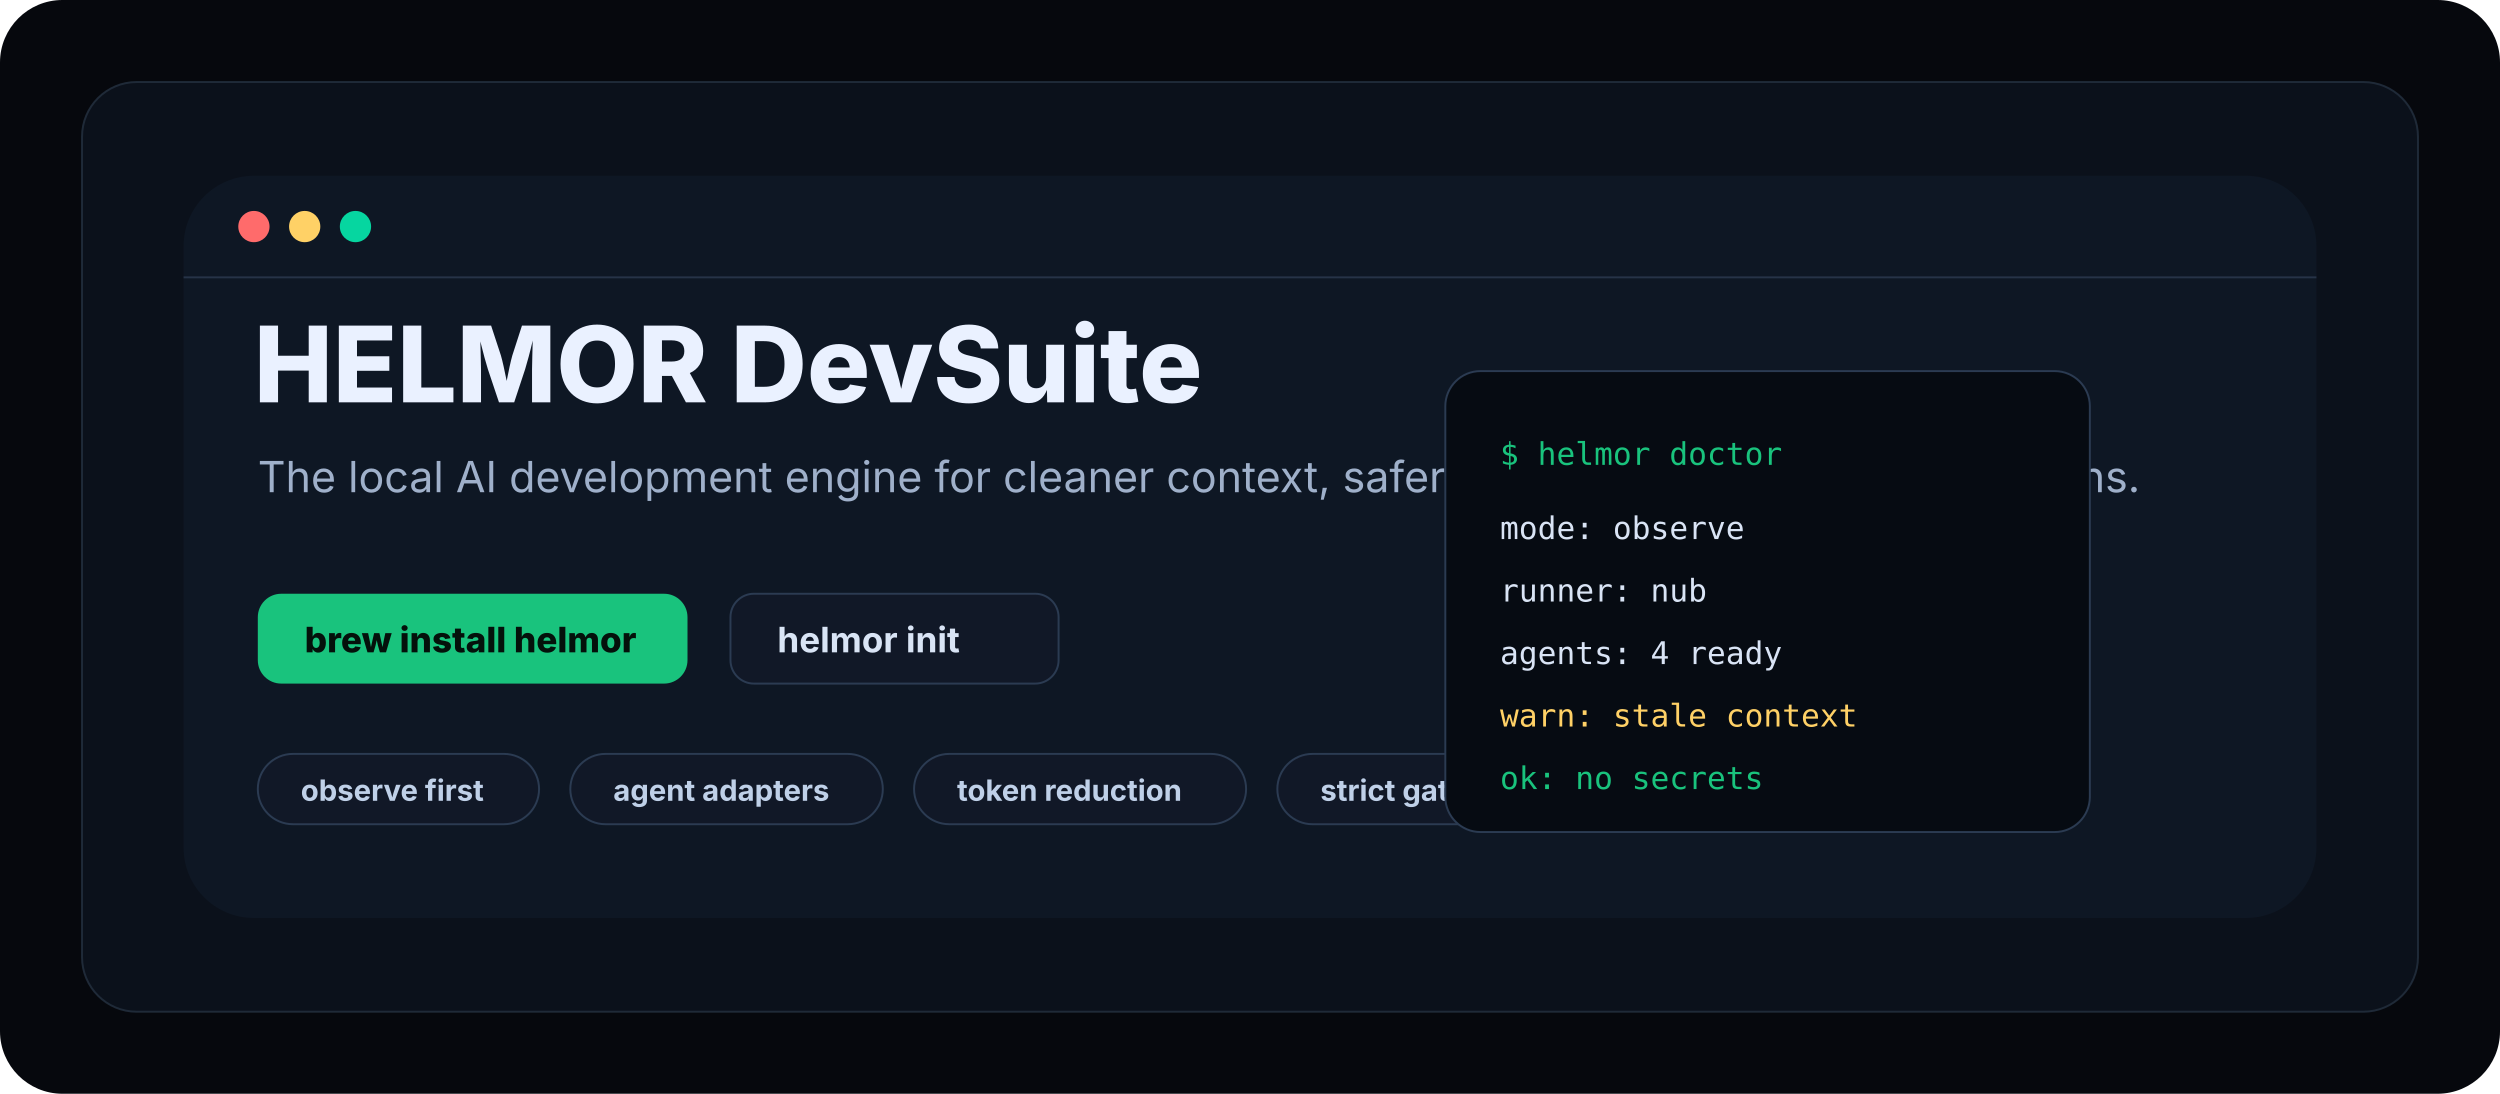
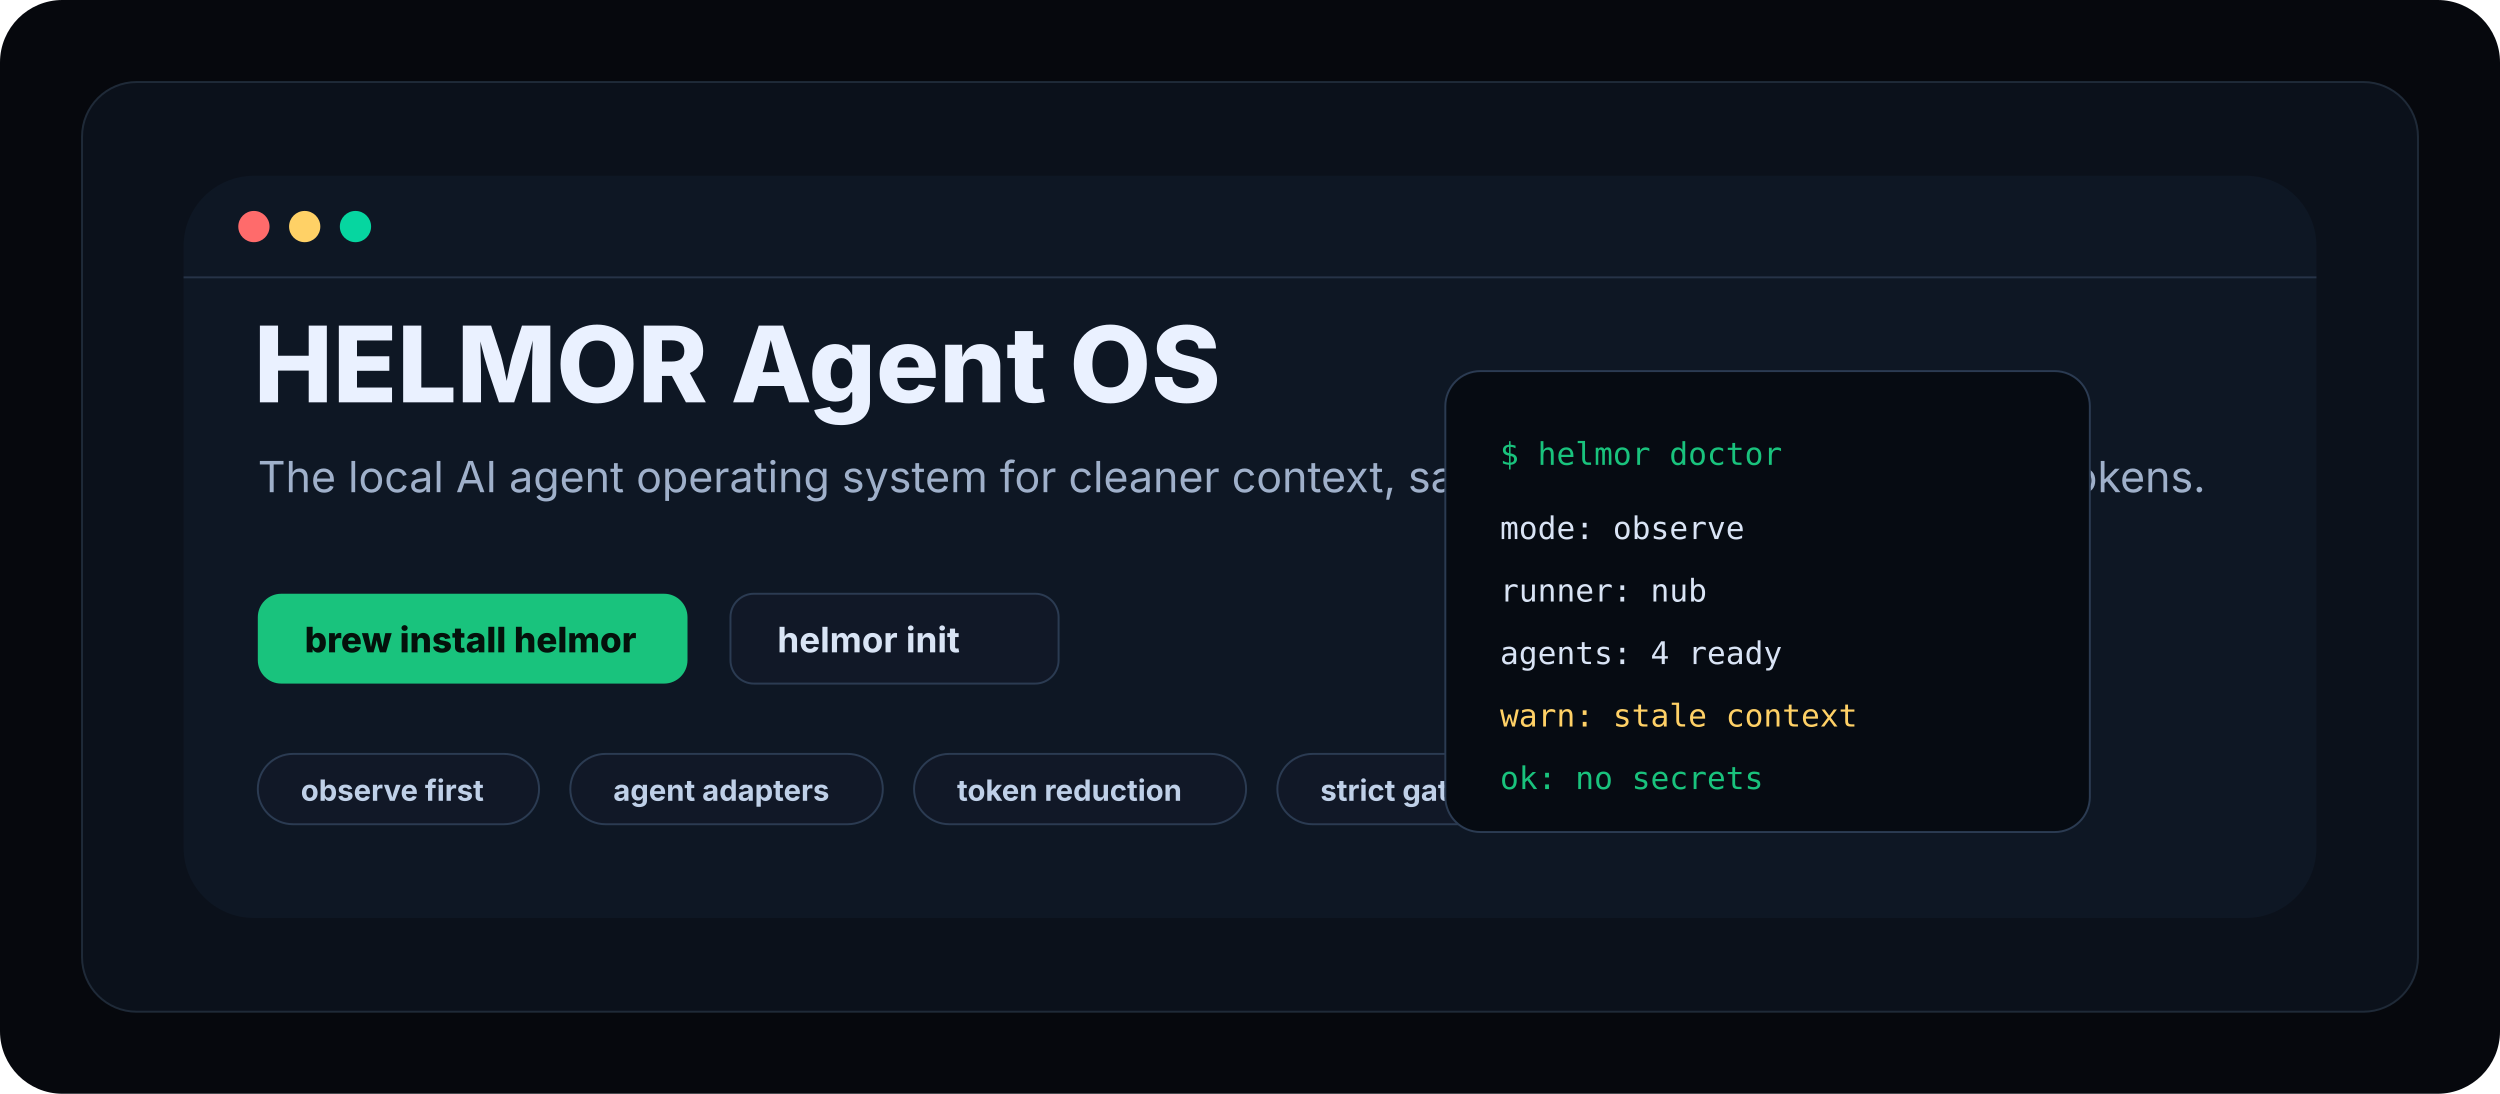
<svg xmlns="http://www.w3.org/2000/svg" width="1280" height="560" viewBox="0 0 1280 560" fill="none" role="img" aria-labelledby="title desc">
  <rect width="1280" height="560" rx="32" fill="#06080D" />
  <rect x="42" y="42" width="1196" height="476" rx="28" fill="#0B111B" stroke="#1F2A38" />
  <path d="M94 126C94 106.118 110.118 90 130 90H1150C1169.88 90 1186 106.118 1186 126V434C1186 453.882 1169.88 470 1150 470H130C110.118 470 94 453.882 94 434V126Z" fill="#0E1724" />
  <path d="M94 142H1186" stroke="#263347" />
  <circle cx="130" cy="116" r="8" fill="#FF6B6B" />
  <circle cx="156" cy="116" r="8" fill="#FFD166" />
  <circle cx="182" cy="116" r="8" fill="#06D6A0" />
-   <text x="130" y="206" fill="#EAF1FF" font-family="Inter, Arial, sans-serif" font-size="54" font-weight="800">HELMOR DevSuite</text>
-   <text x="132" y="252" fill="#9FB0CA" font-family="Inter, Arial, sans-serif" font-size="22">The local AI development engine for cleaner context, safer agents, and fewer wasted tokens.</text>
+   <text x="130" y="206" fill="#EAF1FF" font-family="Inter, Arial, sans-serif" font-size="54" font-weight="800">HELMOR Agent OS</text>
+   <text x="132" y="252" fill="#9FB0CA" font-family="Inter, Arial, sans-serif" font-size="22">The local AI agent operating system for cleaner context, safer agents, and fewer wasted tokens.</text>
  <g transform="translate(132 304)">
    <rect width="220" height="46" rx="12" fill="#19C37D" />
    <text x="24" y="30" fill="#04110B" font-family="Inter, Arial, sans-serif" font-size="18" font-weight="800">brew install helmor</text>
  </g>
  <g transform="translate(374 304)">
    <rect width="168" height="46" rx="12" fill="#111827" stroke="#2B3B52" />
    <text x="24" y="30" fill="#D9E4F5" font-family="Inter, Arial, sans-serif" font-size="18" font-weight="700">helmor init</text>
  </g>
  <g transform="translate(132 386)">
    <rect width="144" height="36" rx="18" fill="#111827" stroke="#2B3B52" />
    <text x="22" y="24" fill="#BFD0E8" font-family="Inter, Arial, sans-serif" font-size="15" font-weight="700">observe first</text>
    <rect x="160" width="160" height="36" rx="18" fill="#111827" stroke="#2B3B52" />
    <text x="182" y="24" fill="#BFD0E8" font-family="Inter, Arial, sans-serif" font-size="15" font-weight="700">agent adapters</text>
    <rect x="336" width="170" height="36" rx="18" fill="#111827" stroke="#2B3B52" />
    <text x="358" y="24" fill="#BFD0E8" font-family="Inter, Arial, sans-serif" font-size="15" font-weight="700">token reduction</text>
    <rect x="522" width="158" height="36" rx="18" fill="#111827" stroke="#2B3B52" />
    <text x="544" y="24" fill="#BFD0E8" font-family="Inter, Arial, sans-serif" font-size="15" font-weight="700">strict gates</text>
  </g>
  <g transform="translate(740 190)">
    <rect width="330" height="236" rx="18" fill="#060B12" stroke="#2B3B52" />
    <text x="28" y="48" fill="#19C37D" font-family="JetBrains Mono, Menlo, monospace" font-size="16">$ helmor doctor</text>
    <text x="28" y="86" fill="#D9E4F5" font-family="JetBrains Mono, Menlo, monospace" font-size="16">mode: observe</text>
    <text x="28" y="118" fill="#D9E4F5" font-family="JetBrains Mono, Menlo, monospace" font-size="16">runner: nub</text>
    <text x="28" y="150" fill="#D9E4F5" font-family="JetBrains Mono, Menlo, monospace" font-size="16">agents: 4 ready</text>
    <text x="28" y="182" fill="#FFD166" font-family="JetBrains Mono, Menlo, monospace" font-size="16">warn: stale context</text>
    <text x="28" y="214" fill="#19C37D" font-family="JetBrains Mono, Menlo, monospace" font-size="16">ok: no secrets</text>
  </g>
</svg>
